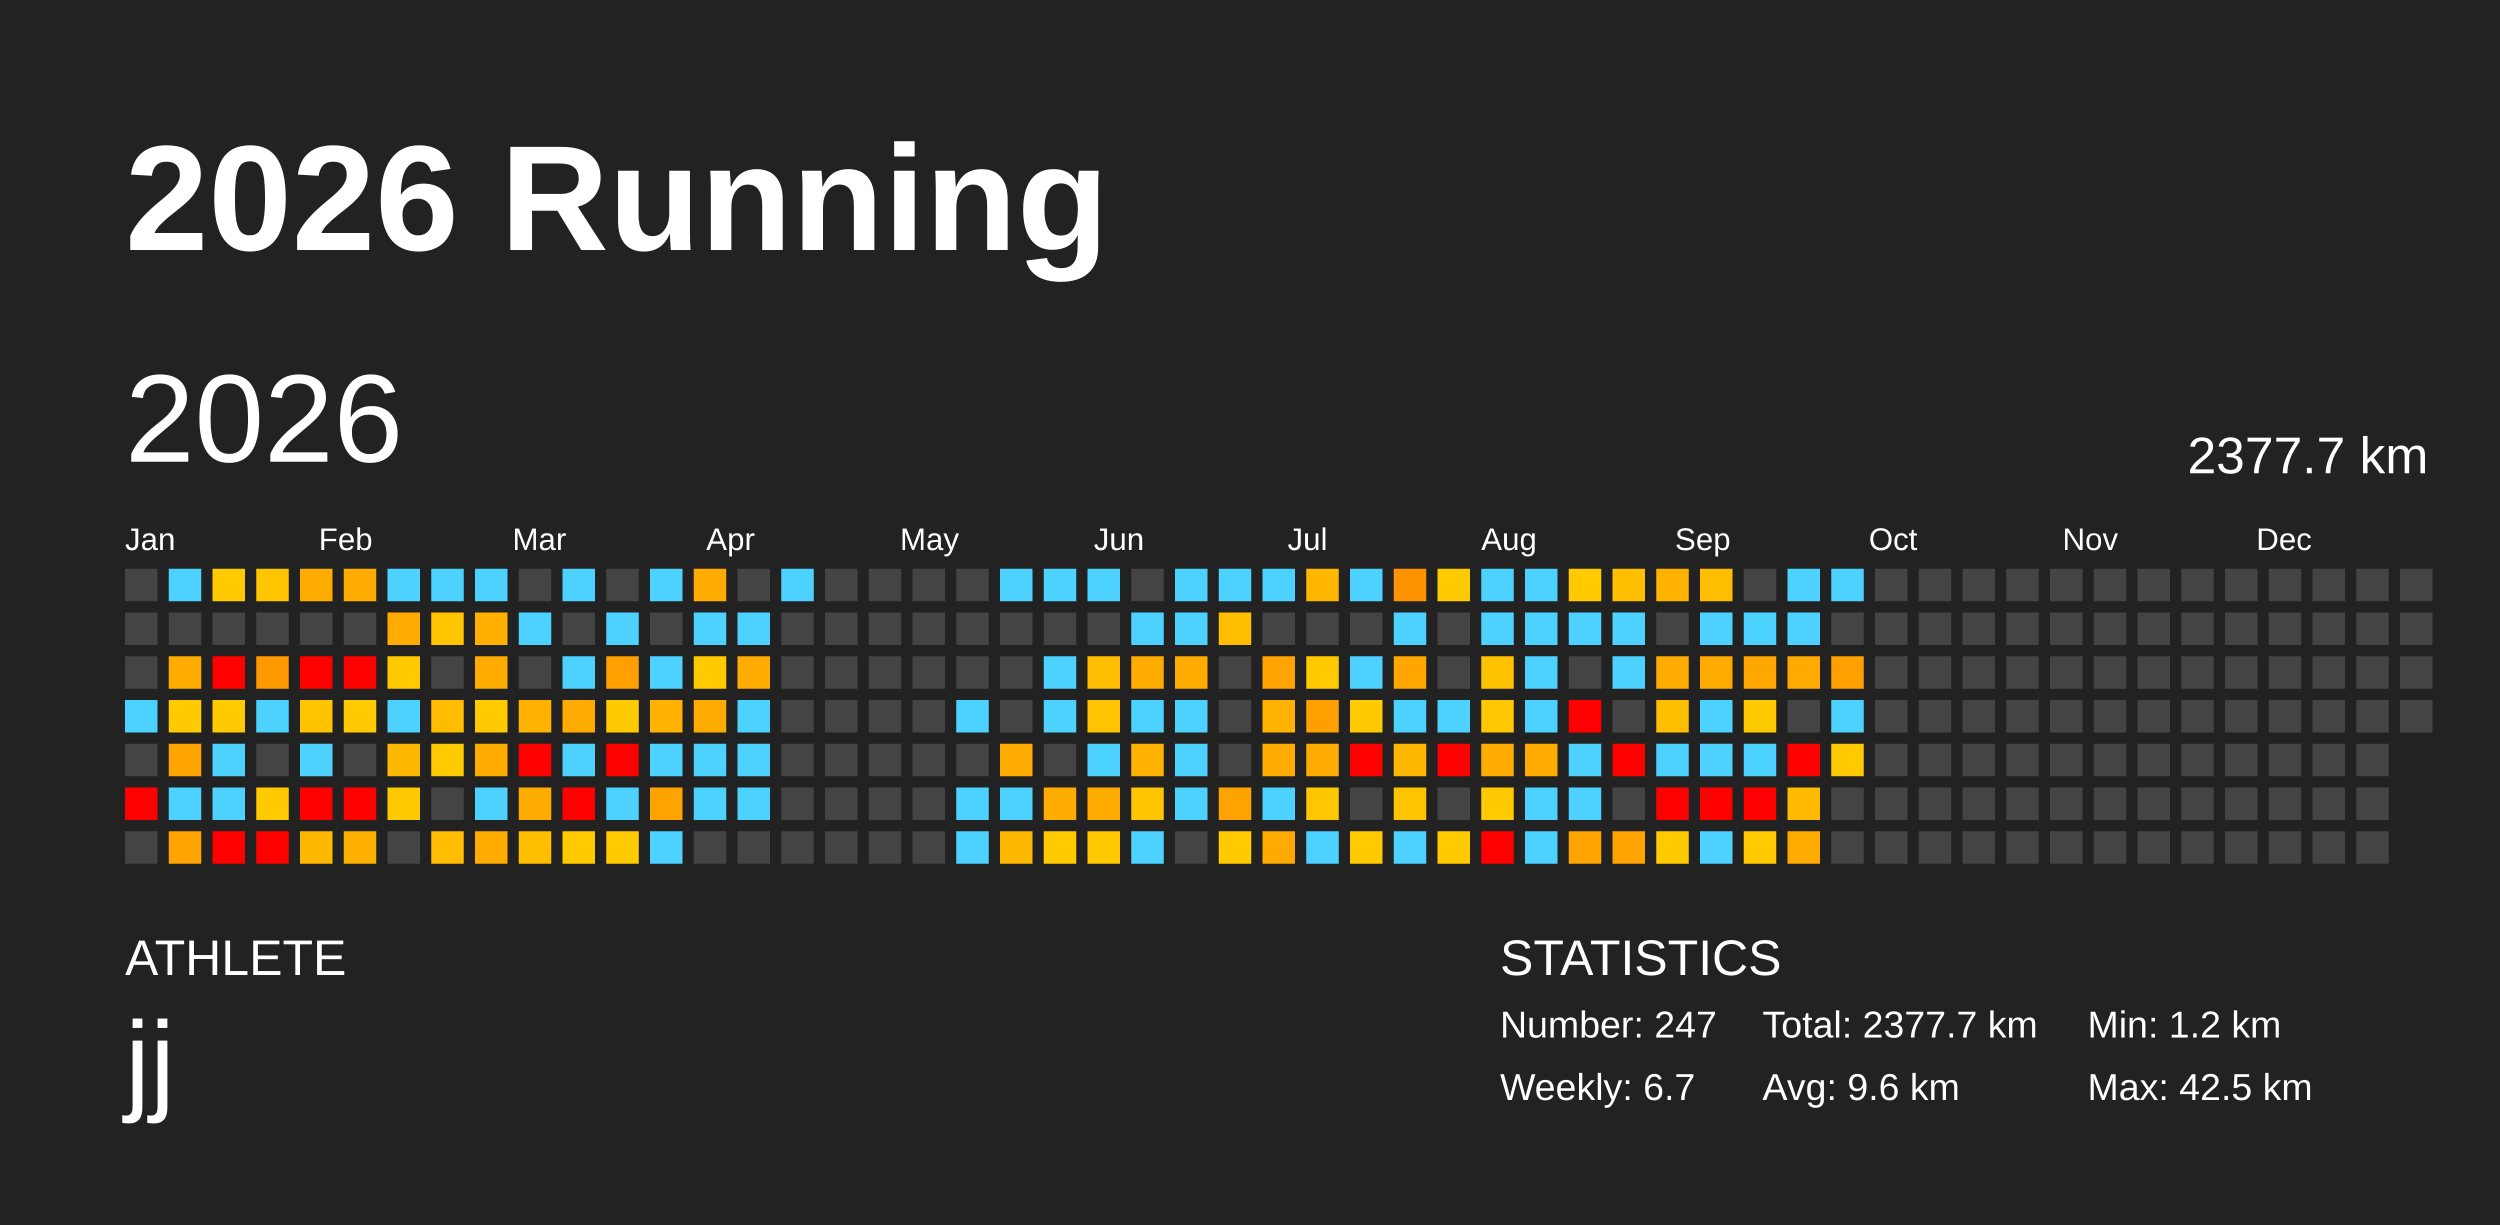
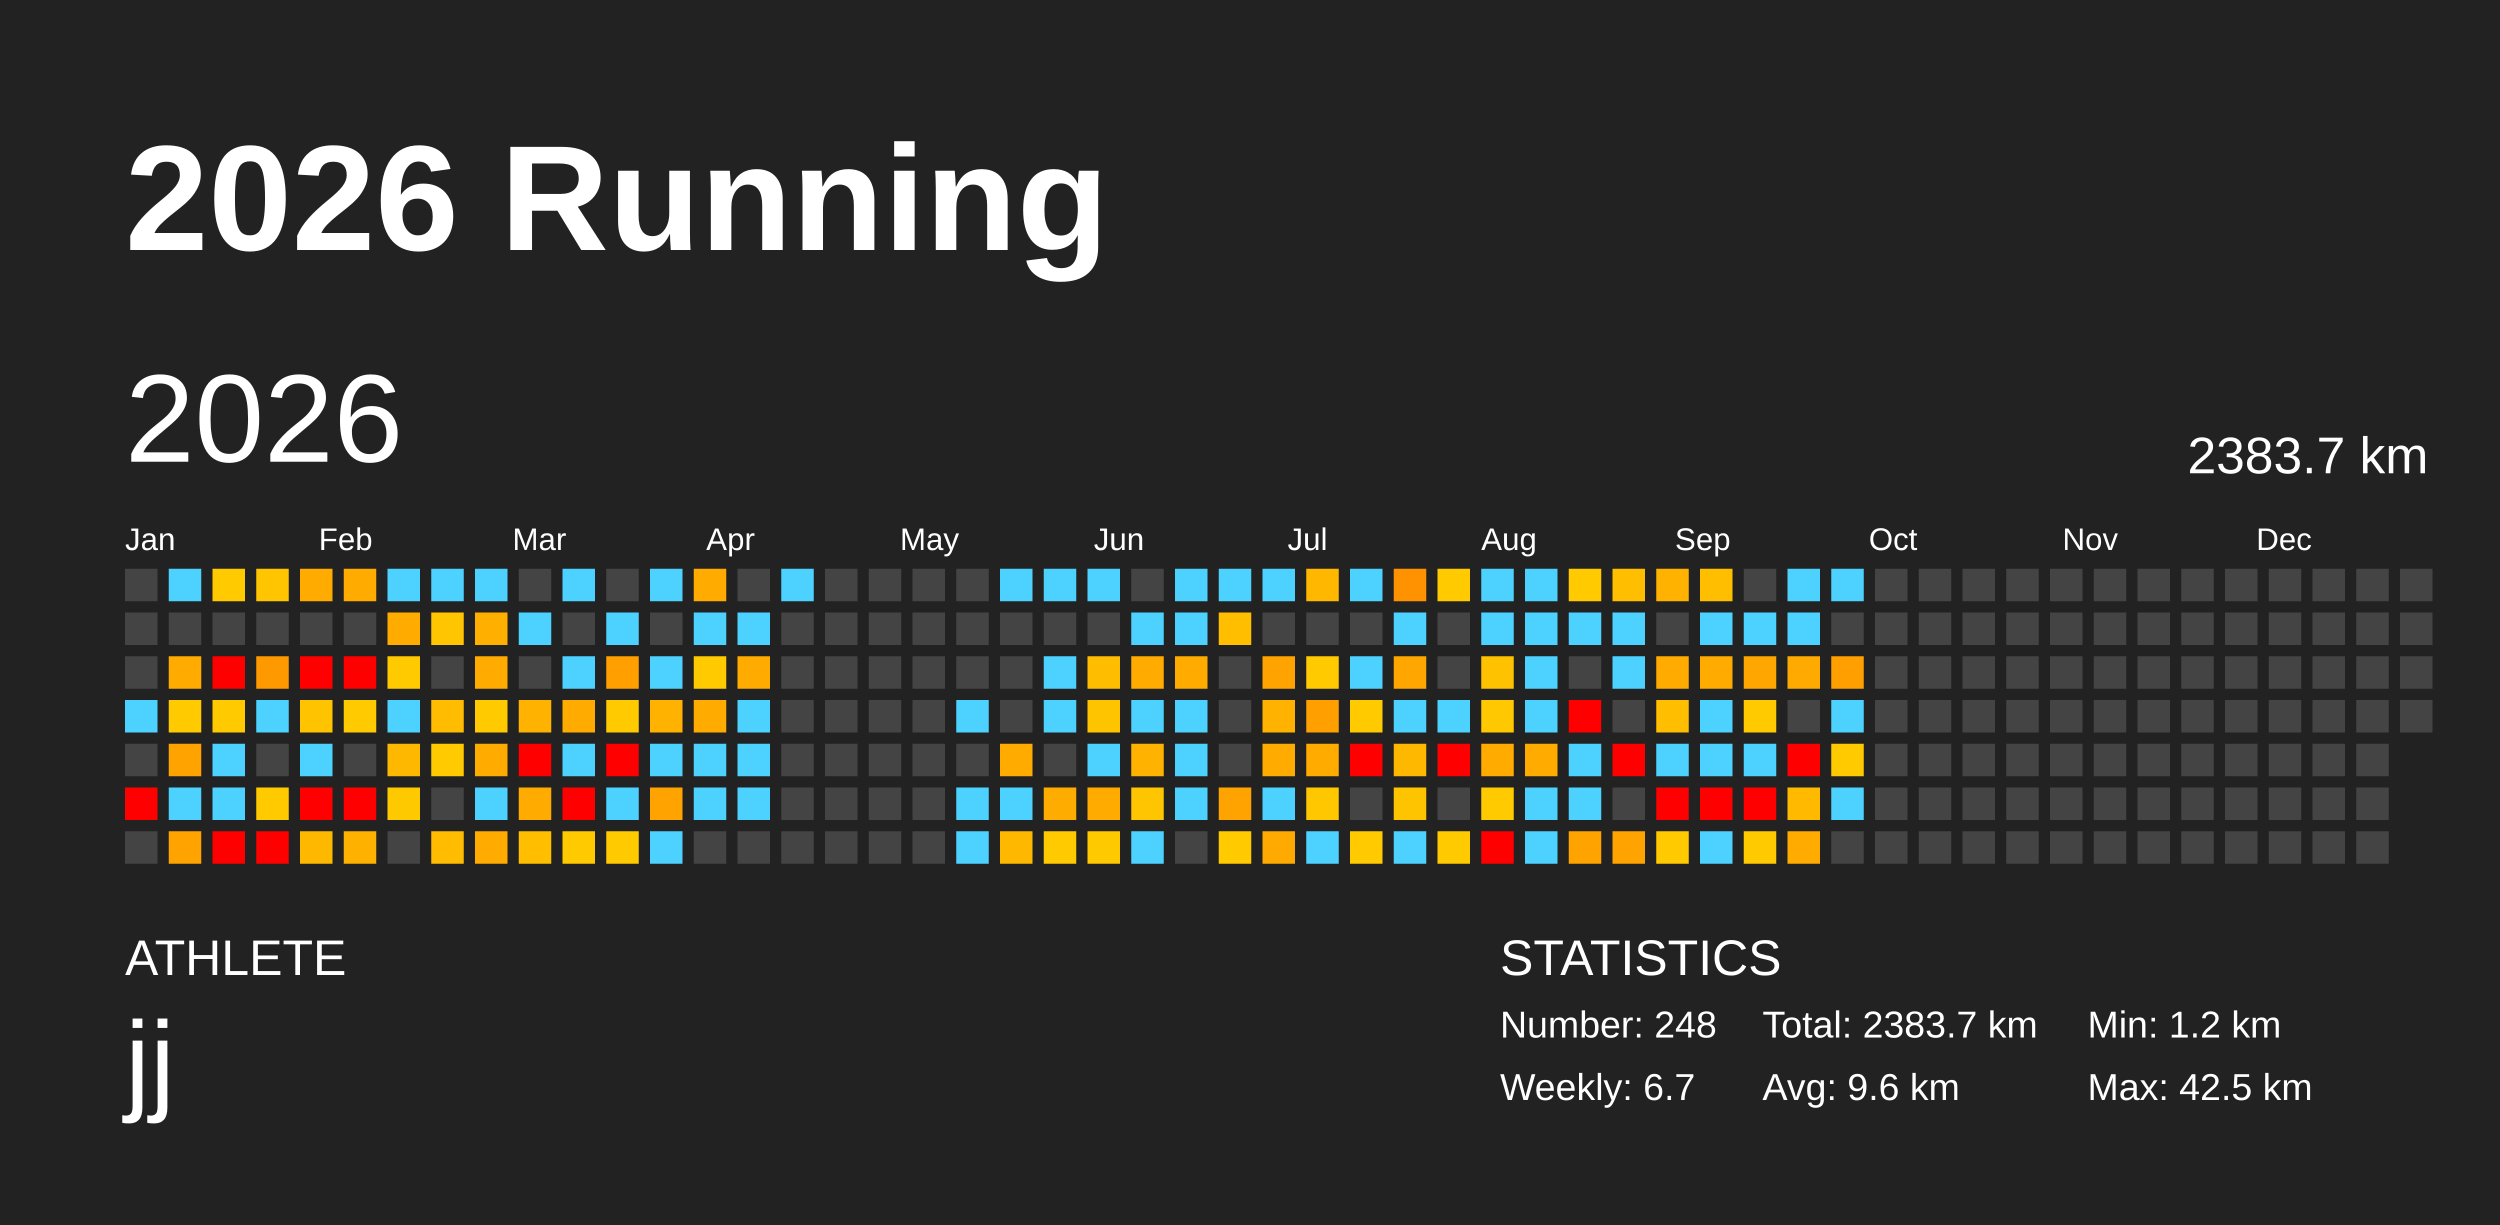
<svg xmlns="http://www.w3.org/2000/svg" baseProfile="full" height="98mm" version="1.1" viewBox="0,0,200,98" width="200mm">
  <defs />
  <rect fill="#222222" height="98" width="200" x="0" y="0" />
  <text fill="#FFFFFF" style="font-size:12px; font-family:Arial; font-weight:bold;" x="10" y="20">2026 Running</text>
  <text fill="#FFFFFF" style="font-size:4px; font-family:Arial" x="10" y="78">ATHLETE</text>
  <text fill="#FFFFFF" style="font-size:9px; font-family:Arial" x="10" y="88">jj</text>
  <text fill="#FFFFFF" style="font-size:4px; font-family:Arial" x="120" y="78">STATISTICS</text>
-   <text fill="#FFFFFF" style="font-size:3px; font-family:Arial" x="120" y="83">Number: 247</text>
+   <text fill="#FFFFFF" style="font-size:3px; font-family:Arial" x="120" y="83">Number: 248</text>
  <text fill="#FFFFFF" style="font-size:3px; font-family:Arial" x="120" y="88">Weekly: 6.7</text>
-   <text fill="#FFFFFF" style="font-size:3px; font-family:Arial" x="141" y="83">Total: 2377.7 km</text>
+   <text fill="#FFFFFF" style="font-size:3px; font-family:Arial" x="141" y="83">Total: 2383.7 km</text>
  <text fill="#FFFFFF" style="font-size:3px; font-family:Arial" x="141" y="88">Avg: 9.6 km</text>
  <text fill="#FFFFFF" style="font-size:3px; font-family:Arial" x="167" y="83">Min: 1.2 km</text>
  <text fill="#FFFFFF" style="font-size:3px; font-family:Arial" x="167" y="88">Max: 42.5 km</text>
  <text dominant-baseline="hanging" fill="#FFFFFF" style="font-size:10.0px; font-family:Arial;" x="10" y="30">2026</text>
-   <text dominant-baseline="hanging" fill="#FFFFFF" style="font-size:4.125px; font-family:Arial;" x="175" y="35">2377.7 km</text>
+   <text dominant-baseline="hanging" fill="#FFFFFF" style="font-size:4.125px; font-family:Arial;" x="175" y="35">2383.7 km</text>
  <text fill="#FFFFFF" style="font-size:2.5px; font-family:Arial" x="10.0" y="44">Jan</text>
  <text fill="#FFFFFF" style="font-size:2.5px; font-family:Arial" x="25.5" y="44">Feb</text>
  <text fill="#FFFFFF" style="font-size:2.5px; font-family:Arial" x="41.0" y="44">Mar</text>
  <text fill="#FFFFFF" style="font-size:2.5px; font-family:Arial" x="56.5" y="44">Apr</text>
  <text fill="#FFFFFF" style="font-size:2.5px; font-family:Arial" x="72.0" y="44">May</text>
  <text fill="#FFFFFF" style="font-size:2.5px; font-family:Arial" x="87.5" y="44">Jun</text>
  <text fill="#FFFFFF" style="font-size:2.5px; font-family:Arial" x="103.0" y="44">Jul</text>
  <text fill="#FFFFFF" style="font-size:2.5px; font-family:Arial" x="118.5" y="44">Aug</text>
  <text fill="#FFFFFF" style="font-size:2.5px; font-family:Arial" x="134.0" y="44">Sep</text>
  <text fill="#FFFFFF" style="font-size:2.5px; font-family:Arial" x="149.5" y="44">Oct</text>
  <text fill="#FFFFFF" style="font-size:2.5px; font-family:Arial" x="165.0" y="44">Nov</text>
  <text fill="#FFFFFF" style="font-size:2.5px; font-family:Arial" x="180.5" y="44">Dec</text>
  <rect fill="#444444" height="2.6" width="2.6" x="10.0" y="45.5" />
  <rect fill="#444444" height="2.6" width="2.6" x="10.0" y="49.0" />
  <rect fill="#444444" height="2.6" width="2.6" x="10.0" y="52.5" />
  <rect fill="#4dd2ff" height="2.6" width="2.6" x="10.0" y="56.0" />
  <rect fill="#444444" height="2.6" width="2.6" x="10.0" y="59.5" />
  <rect fill="red" height="2.6" width="2.6" x="10.0" y="63.0" />
  <rect fill="#444444" height="2.6" width="2.6" x="10.0" y="66.5" />
  <rect fill="#4dd2ff" height="2.6" width="2.6" x="13.5" y="45.5" />
  <rect fill="#444444" height="2.6" width="2.6" x="13.5" y="49.0" />
  <rect fill="#ffab00" height="2.6" width="2.6" x="13.5" y="52.5" />
  <rect fill="#ffcb00" height="2.6" width="2.6" x="13.5" y="56.0" />
  <rect fill="#ffa300" height="2.6" width="2.6" x="13.5" y="59.5" />
  <rect fill="#4dd2ff" height="2.6" width="2.6" x="13.5" y="63.0" />
  <rect fill="#ffa300" height="2.6" width="2.6" x="13.5" y="66.5" />
  <rect fill="#ffcb00" height="2.6" width="2.6" x="17.0" y="45.5" />
  <rect fill="#444444" height="2.6" width="2.6" x="17.0" y="49.0" />
  <rect fill="red" height="2.6" width="2.6" x="17.0" y="52.5" />
  <rect fill="#ffcb00" height="2.6" width="2.6" x="17.0" y="56.0" />
  <rect fill="#4dd2ff" height="2.6" width="2.6" x="17.0" y="59.5" />
  <rect fill="#4dd2ff" height="2.6" width="2.6" x="17.0" y="63.0" />
  <rect fill="red" height="2.6" width="2.6" x="17.0" y="66.5" />
  <rect fill="#ffc500" height="2.6" width="2.6" x="20.5" y="45.5" />
  <rect fill="#444444" height="2.6" width="2.6" x="20.5" y="49.0" />
  <rect fill="#ff9900" height="2.6" width="2.6" x="20.5" y="52.5" />
  <rect fill="#4dd2ff" height="2.6" width="2.6" x="20.5" y="56.0" />
  <rect fill="#444444" height="2.6" width="2.6" x="20.5" y="59.5" />
  <rect fill="#ffcb00" height="2.6" width="2.6" x="20.5" y="63.0" />
  <rect fill="red" height="2.6" width="2.6" x="20.5" y="66.5" />
  <rect fill="#ffab00" height="2.6" width="2.6" x="24.0" y="45.5" />
  <rect fill="#444444" height="2.6" width="2.6" x="24.0" y="49.0" />
  <rect fill="red" height="2.6" width="2.6" x="24.0" y="52.5" />
  <rect fill="#ffc300" height="2.6" width="2.6" x="24.0" y="56.0" />
  <rect fill="#4dd2ff" height="2.6" width="2.6" x="24.0" y="59.5" />
  <rect fill="red" height="2.6" width="2.6" x="24.0" y="63.0" />
  <rect fill="#ffb800" height="2.6" width="2.6" x="24.0" y="66.5" />
  <rect fill="#ffab00" height="2.6" width="2.6" x="27.5" y="45.5" />
  <rect fill="#444444" height="2.6" width="2.6" x="27.5" y="49.0" />
  <rect fill="red" height="2.6" width="2.6" x="27.5" y="52.5" />
  <rect fill="#ffcb00" height="2.6" width="2.6" x="27.5" y="56.0" />
  <rect fill="#444444" height="2.6" width="2.6" x="27.5" y="59.5" />
  <rect fill="red" height="2.6" width="2.6" x="27.5" y="63.0" />
  <rect fill="#ffb100" height="2.6" width="2.6" x="27.5" y="66.5" />
  <rect fill="#4dd2ff" height="2.6" width="2.6" x="31.0" y="45.5" />
  <rect fill="#ffab00" height="2.6" width="2.6" x="31.0" y="49.0" />
  <rect fill="#ffcb00" height="2.6" width="2.6" x="31.0" y="52.5" />
  <rect fill="#4dd2ff" height="2.6" width="2.6" x="31.0" y="56.0" />
  <rect fill="#ffb800" height="2.6" width="2.6" x="31.0" y="59.5" />
  <rect fill="#ffc900" height="2.6" width="2.6" x="31.0" y="63.0" />
  <rect fill="#444444" height="2.6" width="2.6" x="31.0" y="66.5" />
  <rect fill="#4dd2ff" height="2.6" width="2.6" x="34.5" y="45.5" />
  <rect fill="#ffc500" height="2.6" width="2.6" x="34.5" y="49.0" />
  <rect fill="#444444" height="2.6" width="2.6" x="34.5" y="52.5" />
  <rect fill="#ffbc00" height="2.6" width="2.6" x="34.5" y="56.0" />
  <rect fill="#ffcb00" height="2.6" width="2.6" x="34.5" y="59.5" />
  <rect fill="#444444" height="2.6" width="2.6" x="34.5" y="63.0" />
  <rect fill="#ffbc00" height="2.6" width="2.6" x="34.5" y="66.5" />
  <rect fill="#4dd2ff" height="2.6" width="2.6" x="38.0" y="45.5" />
  <rect fill="#ffaf00" height="2.6" width="2.6" x="38.0" y="49.0" />
  <rect fill="#ffab00" height="2.6" width="2.6" x="38.0" y="52.5" />
  <rect fill="#ffcb00" height="2.6" width="2.6" x="38.0" y="56.0" />
  <rect fill="#ffab00" height="2.6" width="2.6" x="38.0" y="59.5" />
  <rect fill="#4dd2ff" height="2.6" width="2.6" x="38.0" y="63.0" />
  <rect fill="#ffab00" height="2.6" width="2.6" x="38.0" y="66.5" />
  <rect fill="#444444" height="2.6" width="2.6" x="41.5" y="45.5" />
  <rect fill="#4dd2ff" height="2.6" width="2.6" x="41.5" y="49.0" />
  <rect fill="#444444" height="2.6" width="2.6" x="41.5" y="52.5" />
  <rect fill="#ffb200" height="2.6" width="2.6" x="41.5" y="56.0" />
  <rect fill="red" height="2.6" width="2.6" x="41.5" y="59.5" />
  <rect fill="#ffab00" height="2.6" width="2.6" x="41.5" y="63.0" />
  <rect fill="#ffbf00" height="2.6" width="2.6" x="41.5" y="66.5" />
  <rect fill="#4dd2ff" height="2.6" width="2.6" x="45.0" y="45.5" />
  <rect fill="#444444" height="2.6" width="2.6" x="45.0" y="49.0" />
  <rect fill="#4dd2ff" height="2.6" width="2.6" x="45.0" y="52.5" />
  <rect fill="#ffab00" height="2.6" width="2.6" x="45.0" y="56.0" />
  <rect fill="#4dd2ff" height="2.6" width="2.6" x="45.0" y="59.5" />
  <rect fill="red" height="2.6" width="2.6" x="45.0" y="63.0" />
  <rect fill="#ffcb00" height="2.6" width="2.6" x="45.0" y="66.5" />
  <rect fill="#444444" height="2.6" width="2.6" x="48.5" y="45.5" />
  <rect fill="#4dd2ff" height="2.6" width="2.6" x="48.5" y="49.0" />
  <rect fill="#ff9f00" height="2.6" width="2.6" x="48.5" y="52.5" />
  <rect fill="#ffcb00" height="2.6" width="2.6" x="48.5" y="56.0" />
  <rect fill="red" height="2.6" width="2.6" x="48.5" y="59.5" />
  <rect fill="#4dd2ff" height="2.6" width="2.6" x="48.5" y="63.0" />
  <rect fill="#ffcb00" height="2.6" width="2.6" x="48.5" y="66.5" />
  <rect fill="#4dd2ff" height="2.6" width="2.6" x="52.0" y="45.5" />
  <rect fill="#444444" height="2.6" width="2.6" x="52.0" y="49.0" />
  <rect fill="#4dd2ff" height="2.6" width="2.6" x="52.0" y="52.5" />
  <rect fill="#ffb200" height="2.6" width="2.6" x="52.0" y="56.0" />
  <rect fill="#4dd2ff" height="2.6" width="2.6" x="52.0" y="59.5" />
  <rect fill="#ffa300" height="2.6" width="2.6" x="52.0" y="63.0" />
  <rect fill="#4dd2ff" height="2.6" width="2.6" x="52.0" y="66.5" />
  <rect fill="#ffab00" height="2.6" width="2.6" x="55.5" y="45.5" />
  <rect fill="#4dd2ff" height="2.6" width="2.6" x="55.5" y="49.0" />
  <rect fill="#ffcb00" height="2.6" width="2.6" x="55.5" y="52.5" />
  <rect fill="#ffab00" height="2.6" width="2.6" x="55.5" y="56.0" />
  <rect fill="#4dd2ff" height="2.6" width="2.6" x="55.5" y="59.5" />
  <rect fill="#4dd2ff" height="2.6" width="2.6" x="55.5" y="63.0" />
  <rect fill="#444444" height="2.6" width="2.6" x="55.5" y="66.5" />
  <rect fill="#444444" height="2.6" width="2.6" x="59.0" y="45.5" />
  <rect fill="#4dd2ff" height="2.6" width="2.6" x="59.0" y="49.0" />
  <rect fill="#ffab00" height="2.6" width="2.6" x="59.0" y="52.5" />
  <rect fill="#4dd2ff" height="2.6" width="2.6" x="59.0" y="56.0" />
  <rect fill="#4dd2ff" height="2.6" width="2.6" x="59.0" y="59.5" />
  <rect fill="#4dd2ff" height="2.6" width="2.6" x="59.0" y="63.0" />
  <rect fill="#444444" height="2.6" width="2.6" x="59.0" y="66.5" />
  <rect fill="#4dd2ff" height="2.6" width="2.6" x="62.5" y="45.5" />
  <rect fill="#444444" height="2.6" width="2.6" x="62.5" y="49.0" />
  <rect fill="#444444" height="2.6" width="2.6" x="62.5" y="52.5" />
  <rect fill="#444444" height="2.6" width="2.6" x="62.5" y="56.0" />
  <rect fill="#444444" height="2.6" width="2.6" x="62.5" y="59.5" />
  <rect fill="#444444" height="2.6" width="2.6" x="62.5" y="63.0" />
  <rect fill="#444444" height="2.6" width="2.6" x="62.5" y="66.5" />
  <rect fill="#444444" height="2.6" width="2.6" x="66.0" y="45.5" />
  <rect fill="#444444" height="2.6" width="2.6" x="66.0" y="49.0" />
  <rect fill="#444444" height="2.6" width="2.6" x="66.0" y="52.5" />
  <rect fill="#444444" height="2.6" width="2.6" x="66.0" y="56.0" />
  <rect fill="#444444" height="2.6" width="2.6" x="66.0" y="59.5" />
  <rect fill="#444444" height="2.6" width="2.6" x="66.0" y="63.0" />
  <rect fill="#444444" height="2.6" width="2.6" x="66.0" y="66.5" />
  <rect fill="#444444" height="2.6" width="2.6" x="69.5" y="45.5" />
  <rect fill="#444444" height="2.6" width="2.6" x="69.5" y="49.0" />
  <rect fill="#444444" height="2.6" width="2.6" x="69.5" y="52.5" />
  <rect fill="#444444" height="2.6" width="2.6" x="69.5" y="56.0" />
  <rect fill="#444444" height="2.6" width="2.6" x="69.5" y="59.5" />
  <rect fill="#444444" height="2.6" width="2.6" x="69.5" y="63.0" />
  <rect fill="#444444" height="2.6" width="2.6" x="69.5" y="66.5" />
  <rect fill="#444444" height="2.6" width="2.6" x="73.0" y="45.5" />
  <rect fill="#444444" height="2.6" width="2.6" x="73.0" y="49.0" />
  <rect fill="#444444" height="2.6" width="2.6" x="73.0" y="52.5" />
  <rect fill="#444444" height="2.6" width="2.6" x="73.0" y="56.0" />
  <rect fill="#444444" height="2.6" width="2.6" x="73.0" y="59.5" />
  <rect fill="#444444" height="2.6" width="2.6" x="73.0" y="63.0" />
  <rect fill="#444444" height="2.6" width="2.6" x="73.0" y="66.5" />
  <rect fill="#444444" height="2.6" width="2.6" x="76.5" y="45.5" />
  <rect fill="#444444" height="2.6" width="2.6" x="76.5" y="49.0" />
  <rect fill="#444444" height="2.6" width="2.6" x="76.5" y="52.5" />
  <rect fill="#4dd2ff" height="2.6" width="2.6" x="76.5" y="56.0" />
  <rect fill="#444444" height="2.6" width="2.6" x="76.5" y="59.5" />
  <rect fill="#4dd2ff" height="2.6" width="2.6" x="76.5" y="63.0" />
  <rect fill="#4dd2ff" height="2.6" width="2.6" x="76.5" y="66.5" />
  <rect fill="#4dd2ff" height="2.6" width="2.6" x="80.0" y="45.5" />
  <rect fill="#444444" height="2.6" width="2.6" x="80.0" y="49.0" />
  <rect fill="#444444" height="2.6" width="2.6" x="80.0" y="52.5" />
  <rect fill="#444444" height="2.6" width="2.6" x="80.0" y="56.0" />
  <rect fill="#ffab00" height="2.6" width="2.6" x="80.0" y="59.5" />
  <rect fill="#4dd2ff" height="2.6" width="2.6" x="80.0" y="63.0" />
  <rect fill="#ffb800" height="2.6" width="2.6" x="80.0" y="66.5" />
  <rect fill="#4dd2ff" height="2.6" width="2.6" x="83.5" y="45.5" />
  <rect fill="#444444" height="2.6" width="2.6" x="83.5" y="49.0" />
  <rect fill="#4dd2ff" height="2.6" width="2.6" x="83.5" y="52.5" />
  <rect fill="#4dd2ff" height="2.6" width="2.6" x="83.5" y="56.0" />
  <rect fill="#444444" height="2.6" width="2.6" x="83.5" y="59.5" />
  <rect fill="#ffac00" height="2.6" width="2.6" x="83.5" y="63.0" />
  <rect fill="#ffcb00" height="2.6" width="2.6" x="83.5" y="66.5" />
  <rect fill="#4dd2ff" height="2.6" width="2.6" x="87.0" y="45.5" />
  <rect fill="#444444" height="2.6" width="2.6" x="87.0" y="49.0" />
  <rect fill="#ffbd00" height="2.6" width="2.6" x="87.0" y="52.5" />
  <rect fill="#ffc400" height="2.6" width="2.6" x="87.0" y="56.0" />
  <rect fill="#4dd2ff" height="2.6" width="2.6" x="87.0" y="59.5" />
  <rect fill="#ffab00" height="2.6" width="2.6" x="87.0" y="63.0" />
  <rect fill="#ffc900" height="2.6" width="2.6" x="87.0" y="66.5" />
  <rect fill="#444444" height="2.6" width="2.6" x="90.5" y="45.5" />
  <rect fill="#4dd2ff" height="2.6" width="2.6" x="90.5" y="49.0" />
  <rect fill="#ffab00" height="2.6" width="2.6" x="90.5" y="52.5" />
  <rect fill="#4dd2ff" height="2.6" width="2.6" x="90.5" y="56.0" />
  <rect fill="#ffb200" height="2.6" width="2.6" x="90.5" y="59.5" />
  <rect fill="#ffc500" height="2.6" width="2.6" x="90.5" y="63.0" />
  <rect fill="#4dd2ff" height="2.6" width="2.6" x="90.5" y="66.5" />
  <rect fill="#4dd2ff" height="2.6" width="2.6" x="94.0" y="45.5" />
  <rect fill="#4dd2ff" height="2.6" width="2.6" x="94.0" y="49.0" />
  <rect fill="#ffab00" height="2.6" width="2.6" x="94.0" y="52.5" />
  <rect fill="#4dd2ff" height="2.6" width="2.6" x="94.0" y="56.0" />
  <rect fill="#4dd2ff" height="2.6" width="2.6" x="94.0" y="59.5" />
  <rect fill="#4dd2ff" height="2.6" width="2.6" x="94.0" y="63.0" />
  <rect fill="#444444" height="2.6" width="2.6" x="94.0" y="66.5" />
  <rect fill="#4dd2ff" height="2.6" width="2.6" x="97.5" y="45.5" />
  <rect fill="#ffbf00" height="2.6" width="2.6" x="97.5" y="49.0" />
  <rect fill="#444444" height="2.6" width="2.6" x="97.5" y="52.5" />
  <rect fill="#444444" height="2.6" width="2.6" x="97.5" y="56.0" />
  <rect fill="#444444" height="2.6" width="2.6" x="97.5" y="59.5" />
  <rect fill="#ffa300" height="2.6" width="2.6" x="97.5" y="63.0" />
  <rect fill="#ffcb00" height="2.6" width="2.6" x="97.5" y="66.5" />
  <rect fill="#4dd2ff" height="2.6" width="2.6" x="101.0" y="45.5" />
  <rect fill="#444444" height="2.6" width="2.6" x="101.0" y="49.0" />
  <rect fill="#ffa300" height="2.6" width="2.6" x="101.0" y="52.5" />
  <rect fill="#ffb200" height="2.6" width="2.6" x="101.0" y="56.0" />
  <rect fill="#ffab00" height="2.6" width="2.6" x="101.0" y="59.5" />
  <rect fill="#4dd2ff" height="2.6" width="2.6" x="101.0" y="63.0" />
  <rect fill="#ffaa00" height="2.6" width="2.6" x="101.0" y="66.5" />
  <rect fill="#ffb700" height="2.6" width="2.6" x="104.5" y="45.5" />
  <rect fill="#444444" height="2.6" width="2.6" x="104.5" y="49.0" />
  <rect fill="#ffcb00" height="2.6" width="2.6" x="104.5" y="52.5" />
  <rect fill="#ff9f00" height="2.6" width="2.6" x="104.5" y="56.0" />
  <rect fill="#ffab00" height="2.6" width="2.6" x="104.5" y="59.5" />
  <rect fill="#ffc700" height="2.6" width="2.6" x="104.5" y="63.0" />
  <rect fill="#4dd2ff" height="2.6" width="2.6" x="104.5" y="66.5" />
  <rect fill="#4dd2ff" height="2.6" width="2.6" x="108.0" y="45.5" />
  <rect fill="#444444" height="2.6" width="2.6" x="108.0" y="49.0" />
  <rect fill="#4dd2ff" height="2.6" width="2.6" x="108.0" y="52.5" />
  <rect fill="#ffcb00" height="2.6" width="2.6" x="108.0" y="56.0" />
  <rect fill="red" height="2.6" width="2.6" x="108.0" y="59.5" />
  <rect fill="#444444" height="2.6" width="2.6" x="108.0" y="63.0" />
  <rect fill="#ffcb00" height="2.6" width="2.6" x="108.0" y="66.5" />
  <rect fill="#ff9200" height="2.6" width="2.6" x="111.5" y="45.5" />
  <rect fill="#4dd2ff" height="2.6" width="2.6" x="111.5" y="49.0" />
  <rect fill="#ffa600" height="2.6" width="2.6" x="111.5" y="52.5" />
  <rect fill="#4dd2ff" height="2.6" width="2.6" x="111.5" y="56.0" />
  <rect fill="#ffb800" height="2.6" width="2.6" x="111.5" y="59.5" />
  <rect fill="#ffc400" height="2.6" width="2.6" x="111.5" y="63.0" />
  <rect fill="#4dd2ff" height="2.6" width="2.6" x="111.5" y="66.5" />
  <rect fill="#ffcb00" height="2.6" width="2.6" x="115.0" y="45.5" />
  <rect fill="#444444" height="2.6" width="2.6" x="115.0" y="49.0" />
  <rect fill="#444444" height="2.6" width="2.6" x="115.0" y="52.5" />
  <rect fill="#4dd2ff" height="2.6" width="2.6" x="115.0" y="56.0" />
  <rect fill="red" height="2.6" width="2.6" x="115.0" y="59.5" />
  <rect fill="#444444" height="2.6" width="2.6" x="115.0" y="63.0" />
  <rect fill="#ffca00" height="2.6" width="2.6" x="115.0" y="66.5" />
  <rect fill="#4dd2ff" height="2.6" width="2.6" x="118.5" y="45.5" />
  <rect fill="#4dd2ff" height="2.6" width="2.6" x="118.5" y="49.0" />
  <rect fill="#ffc200" height="2.6" width="2.6" x="118.5" y="52.5" />
  <rect fill="#ffc800" height="2.6" width="2.6" x="118.5" y="56.0" />
  <rect fill="#ffab00" height="2.6" width="2.6" x="118.5" y="59.5" />
  <rect fill="#ffcb00" height="2.6" width="2.6" x="118.5" y="63.0" />
  <rect fill="red" height="2.6" width="2.6" x="118.5" y="66.5" />
  <rect fill="#4dd2ff" height="2.6" width="2.6" x="122.0" y="45.5" />
  <rect fill="#4dd2ff" height="2.6" width="2.6" x="122.0" y="49.0" />
  <rect fill="#4dd2ff" height="2.6" width="2.6" x="122.0" y="52.5" />
  <rect fill="#4dd2ff" height="2.6" width="2.6" x="122.0" y="56.0" />
  <rect fill="#ffab00" height="2.6" width="2.6" x="122.0" y="59.5" />
  <rect fill="#4dd2ff" height="2.6" width="2.6" x="122.0" y="63.0" />
  <rect fill="#4dd2ff" height="2.6" width="2.6" x="122.0" y="66.5" />
  <rect fill="#ffca00" height="2.6" width="2.6" x="125.5" y="45.5" />
  <rect fill="#4dd2ff" height="2.6" width="2.6" x="125.5" y="49.0" />
  <rect fill="#444444" height="2.6" width="2.6" x="125.5" y="52.5" />
  <rect fill="red" height="2.6" width="2.6" x="125.5" y="56.0" />
  <rect fill="#4dd2ff" height="2.6" width="2.6" x="125.5" y="59.5" />
  <rect fill="#4dd2ff" height="2.6" width="2.6" x="125.5" y="63.0" />
  <rect fill="#ffa300" height="2.6" width="2.6" x="125.5" y="66.5" />
  <rect fill="#ffbf00" height="2.6" width="2.6" x="129.0" y="45.5" />
  <rect fill="#4dd2ff" height="2.6" width="2.6" x="129.0" y="49.0" />
  <rect fill="#4dd2ff" height="2.6" width="2.6" x="129.0" y="52.5" />
  <rect fill="#444444" height="2.6" width="2.6" x="129.0" y="56.0" />
  <rect fill="red" height="2.6" width="2.6" x="129.0" y="59.5" />
  <rect fill="#444444" height="2.6" width="2.6" x="129.0" y="63.0" />
  <rect fill="#ffa300" height="2.6" width="2.6" x="129.0" y="66.5" />
  <rect fill="#ffb200" height="2.6" width="2.6" x="132.5" y="45.5" />
  <rect fill="#444444" height="2.6" width="2.6" x="132.5" y="49.0" />
  <rect fill="#ffab00" height="2.6" width="2.6" x="132.5" y="52.5" />
  <rect fill="#ffbe00" height="2.6" width="2.6" x="132.5" y="56.0" />
  <rect fill="#4dd2ff" height="2.6" width="2.6" x="132.5" y="59.5" />
  <rect fill="red" height="2.6" width="2.6" x="132.5" y="63.0" />
  <rect fill="#ffcb00" height="2.6" width="2.6" x="132.5" y="66.5" />
  <rect fill="#ffbf00" height="2.6" width="2.6" x="136.0" y="45.5" />
  <rect fill="#4dd2ff" height="2.6" width="2.6" x="136.0" y="49.0" />
  <rect fill="#ffab00" height="2.6" width="2.6" x="136.0" y="52.5" />
  <rect fill="#4dd2ff" height="2.6" width="2.6" x="136.0" y="56.0" />
  <rect fill="#4dd2ff" height="2.6" width="2.6" x="136.0" y="59.5" />
  <rect fill="red" height="2.6" width="2.6" x="136.0" y="63.0" />
  <rect fill="#4dd2ff" height="2.6" width="2.6" x="136.0" y="66.5" />
  <rect fill="#444444" height="2.6" width="2.6" x="139.5" y="45.5" />
  <rect fill="#4dd2ff" height="2.6" width="2.6" x="139.5" y="49.0" />
  <rect fill="#ffa600" height="2.6" width="2.6" x="139.5" y="52.5" />
  <rect fill="#ffcb00" height="2.6" width="2.6" x="139.5" y="56.0" />
  <rect fill="#4dd2ff" height="2.6" width="2.6" x="139.5" y="59.5" />
  <rect fill="red" height="2.6" width="2.6" x="139.5" y="63.0" />
  <rect fill="#ffcb00" height="2.6" width="2.6" x="139.5" y="66.5" />
  <rect fill="#4dd2ff" height="2.6" width="2.6" x="143.0" y="45.5" />
  <rect fill="#4dd2ff" height="2.6" width="2.6" x="143.0" y="49.0" />
  <rect fill="#ffaa00" height="2.6" width="2.6" x="143.0" y="52.5" />
  <rect fill="#444444" height="2.6" width="2.6" x="143.0" y="56.0" />
  <rect fill="red" height="2.6" width="2.6" x="143.0" y="59.5" />
  <rect fill="#ffba00" height="2.6" width="2.6" x="143.0" y="63.0" />
  <rect fill="#ffab00" height="2.6" width="2.6" x="143.0" y="66.5" />
  <rect fill="#4dd2ff" height="2.6" width="2.6" x="146.5" y="45.5" />
  <rect fill="#444444" height="2.6" width="2.6" x="146.5" y="49.0" />
  <rect fill="#ff9f00" height="2.6" width="2.6" x="146.5" y="52.5" />
  <rect fill="#4dd2ff" height="2.6" width="2.6" x="146.5" y="56.0" />
  <rect fill="#ffcb00" height="2.6" width="2.6" x="146.5" y="59.5" />
-   <rect fill="#444444" height="2.6" width="2.6" x="146.5" y="63.0" />
+   <rect fill="#4dd2ff" height="2.6" width="2.6" x="146.5" y="63.0" />
  <rect fill="#444444" height="2.6" width="2.6" x="146.5" y="66.5" />
  <rect fill="#444444" height="2.6" width="2.6" x="150.0" y="45.5" />
  <rect fill="#444444" height="2.6" width="2.6" x="150.0" y="49.0" />
  <rect fill="#444444" height="2.6" width="2.6" x="150.0" y="52.5" />
  <rect fill="#444444" height="2.6" width="2.6" x="150.0" y="56.0" />
  <rect fill="#444444" height="2.6" width="2.6" x="150.0" y="59.5" />
  <rect fill="#444444" height="2.6" width="2.6" x="150.0" y="63.0" />
  <rect fill="#444444" height="2.6" width="2.6" x="150.0" y="66.5" />
  <rect fill="#444444" height="2.6" width="2.6" x="153.5" y="45.5" />
  <rect fill="#444444" height="2.6" width="2.6" x="153.5" y="49.0" />
  <rect fill="#444444" height="2.6" width="2.6" x="153.5" y="52.5" />
  <rect fill="#444444" height="2.6" width="2.6" x="153.5" y="56.0" />
  <rect fill="#444444" height="2.6" width="2.6" x="153.5" y="59.5" />
  <rect fill="#444444" height="2.6" width="2.6" x="153.5" y="63.0" />
  <rect fill="#444444" height="2.6" width="2.6" x="153.5" y="66.5" />
  <rect fill="#444444" height="2.6" width="2.6" x="157.0" y="45.5" />
  <rect fill="#444444" height="2.6" width="2.6" x="157.0" y="49.0" />
  <rect fill="#444444" height="2.6" width="2.6" x="157.0" y="52.5" />
  <rect fill="#444444" height="2.6" width="2.6" x="157.0" y="56.0" />
  <rect fill="#444444" height="2.6" width="2.6" x="157.0" y="59.5" />
  <rect fill="#444444" height="2.6" width="2.6" x="157.0" y="63.0" />
  <rect fill="#444444" height="2.6" width="2.6" x="157.0" y="66.5" />
  <rect fill="#444444" height="2.6" width="2.6" x="160.5" y="45.5" />
  <rect fill="#444444" height="2.6" width="2.6" x="160.5" y="49.0" />
  <rect fill="#444444" height="2.6" width="2.6" x="160.5" y="52.5" />
  <rect fill="#444444" height="2.6" width="2.6" x="160.5" y="56.0" />
  <rect fill="#444444" height="2.6" width="2.6" x="160.5" y="59.5" />
  <rect fill="#444444" height="2.6" width="2.6" x="160.5" y="63.0" />
  <rect fill="#444444" height="2.6" width="2.6" x="160.5" y="66.5" />
  <rect fill="#444444" height="2.6" width="2.6" x="164.0" y="45.5" />
  <rect fill="#444444" height="2.6" width="2.6" x="164.0" y="49.0" />
  <rect fill="#444444" height="2.6" width="2.6" x="164.0" y="52.5" />
  <rect fill="#444444" height="2.6" width="2.6" x="164.0" y="56.0" />
  <rect fill="#444444" height="2.6" width="2.6" x="164.0" y="59.5" />
  <rect fill="#444444" height="2.6" width="2.6" x="164.0" y="63.0" />
  <rect fill="#444444" height="2.6" width="2.6" x="164.0" y="66.5" />
  <rect fill="#444444" height="2.6" width="2.6" x="167.5" y="45.5" />
  <rect fill="#444444" height="2.6" width="2.6" x="167.5" y="49.0" />
  <rect fill="#444444" height="2.6" width="2.6" x="167.5" y="52.5" />
  <rect fill="#444444" height="2.6" width="2.6" x="167.5" y="56.0" />
  <rect fill="#444444" height="2.6" width="2.6" x="167.5" y="59.5" />
  <rect fill="#444444" height="2.6" width="2.6" x="167.5" y="63.0" />
  <rect fill="#444444" height="2.6" width="2.6" x="167.5" y="66.5" />
  <rect fill="#444444" height="2.6" width="2.6" x="171.0" y="45.5" />
  <rect fill="#444444" height="2.6" width="2.6" x="171.0" y="49.0" />
  <rect fill="#444444" height="2.6" width="2.6" x="171.0" y="52.5" />
  <rect fill="#444444" height="2.6" width="2.6" x="171.0" y="56.0" />
  <rect fill="#444444" height="2.6" width="2.6" x="171.0" y="59.5" />
  <rect fill="#444444" height="2.6" width="2.6" x="171.0" y="63.0" />
  <rect fill="#444444" height="2.6" width="2.6" x="171.0" y="66.5" />
  <rect fill="#444444" height="2.6" width="2.6" x="174.5" y="45.5" />
  <rect fill="#444444" height="2.6" width="2.6" x="174.5" y="49.0" />
  <rect fill="#444444" height="2.6" width="2.6" x="174.5" y="52.5" />
  <rect fill="#444444" height="2.6" width="2.6" x="174.5" y="56.0" />
  <rect fill="#444444" height="2.6" width="2.6" x="174.5" y="59.5" />
  <rect fill="#444444" height="2.6" width="2.6" x="174.5" y="63.0" />
  <rect fill="#444444" height="2.6" width="2.6" x="174.5" y="66.5" />
  <rect fill="#444444" height="2.6" width="2.6" x="178.0" y="45.5" />
  <rect fill="#444444" height="2.6" width="2.6" x="178.0" y="49.0" />
  <rect fill="#444444" height="2.6" width="2.6" x="178.0" y="52.5" />
  <rect fill="#444444" height="2.6" width="2.6" x="178.0" y="56.0" />
  <rect fill="#444444" height="2.6" width="2.6" x="178.0" y="59.5" />
  <rect fill="#444444" height="2.6" width="2.6" x="178.0" y="63.0" />
  <rect fill="#444444" height="2.6" width="2.6" x="178.0" y="66.5" />
  <rect fill="#444444" height="2.6" width="2.6" x="181.5" y="45.5" />
  <rect fill="#444444" height="2.6" width="2.6" x="181.5" y="49.0" />
  <rect fill="#444444" height="2.6" width="2.6" x="181.5" y="52.5" />
  <rect fill="#444444" height="2.6" width="2.6" x="181.5" y="56.0" />
  <rect fill="#444444" height="2.6" width="2.6" x="181.5" y="59.5" />
  <rect fill="#444444" height="2.6" width="2.6" x="181.5" y="63.0" />
  <rect fill="#444444" height="2.6" width="2.6" x="181.5" y="66.5" />
  <rect fill="#444444" height="2.6" width="2.6" x="185.0" y="45.5" />
  <rect fill="#444444" height="2.6" width="2.6" x="185.0" y="49.0" />
  <rect fill="#444444" height="2.6" width="2.6" x="185.0" y="52.5" />
  <rect fill="#444444" height="2.6" width="2.6" x="185.0" y="56.0" />
  <rect fill="#444444" height="2.6" width="2.6" x="185.0" y="59.5" />
  <rect fill="#444444" height="2.6" width="2.6" x="185.0" y="63.0" />
  <rect fill="#444444" height="2.6" width="2.6" x="185.0" y="66.5" />
  <rect fill="#444444" height="2.6" width="2.6" x="188.5" y="45.5" />
  <rect fill="#444444" height="2.6" width="2.6" x="188.5" y="49.0" />
  <rect fill="#444444" height="2.6" width="2.6" x="188.5" y="52.5" />
  <rect fill="#444444" height="2.6" width="2.6" x="188.5" y="56.0" />
  <rect fill="#444444" height="2.6" width="2.6" x="188.5" y="59.5" />
  <rect fill="#444444" height="2.6" width="2.6" x="188.5" y="63.0" />
  <rect fill="#444444" height="2.6" width="2.6" x="188.5" y="66.5" />
  <rect fill="#444444" height="2.6" width="2.6" x="192.0" y="45.5" />
  <rect fill="#444444" height="2.6" width="2.6" x="192.0" y="49.0" />
  <rect fill="#444444" height="2.6" width="2.6" x="192.0" y="52.5" />
  <rect fill="#444444" height="2.6" width="2.6" x="192.0" y="56.0" />
</svg>
